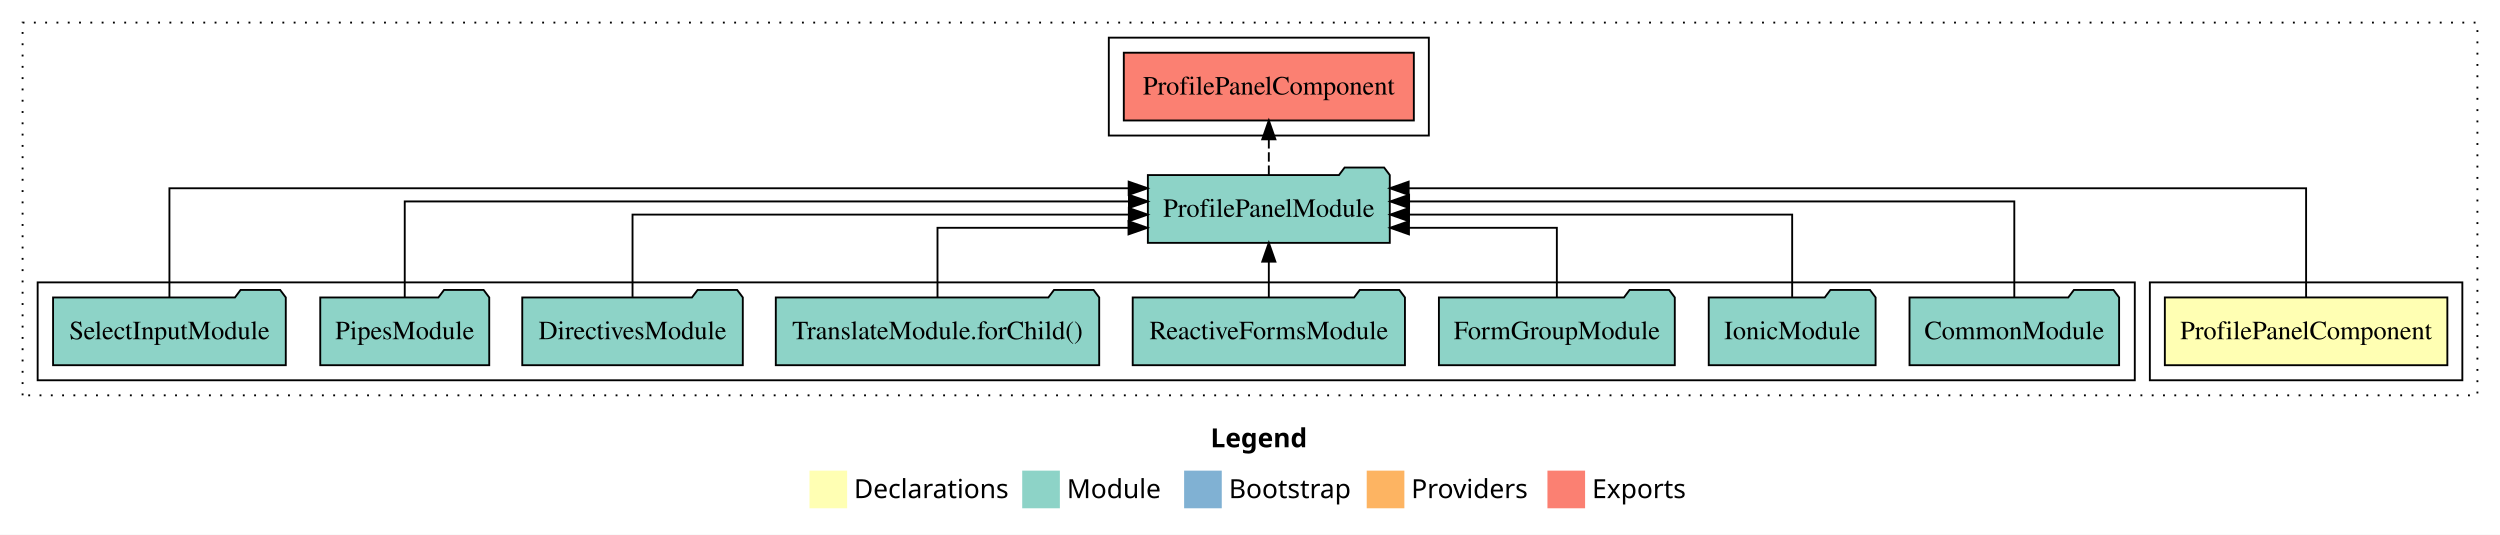
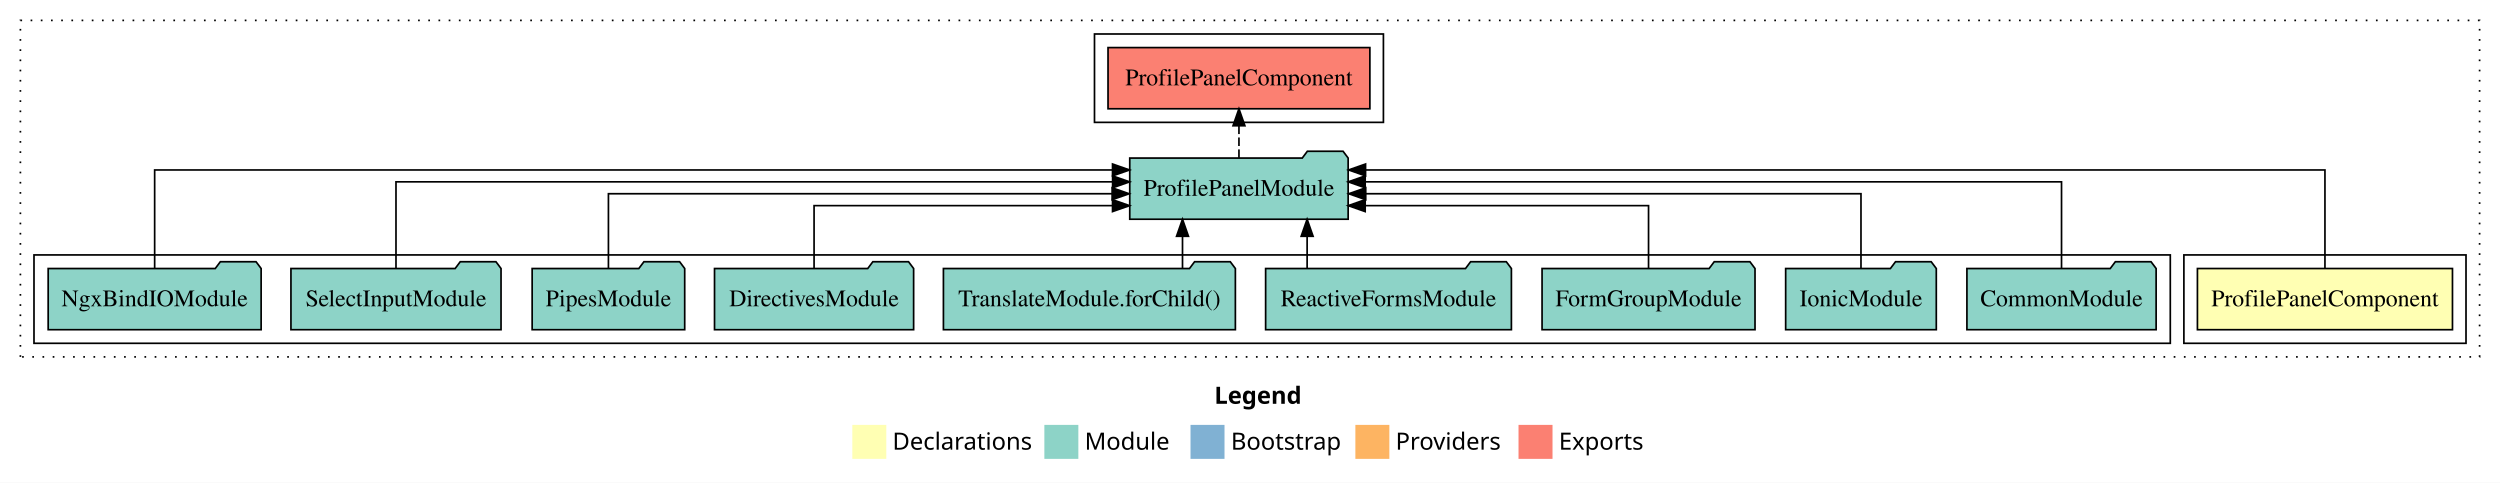
- <svg xmlns="http://www.w3.org/2000/svg" width="1328pt" height="284pt" viewBox="0.00 0.00 1328.00 284.00">
+ <svg xmlns="http://www.w3.org/2000/svg" width="1471pt" height="284pt" viewBox="0.00 0.00 1471.00 284.00">
  <g id="graph0" class="graph" transform="scale(1 1) rotate(0) translate(4 280)">
-     <polygon fill="#ffffff" stroke="transparent" points="-4,4 -4,-280 1324,-280 1324,4 -4,4" />
-     <text text-anchor="start" x="639.009" y="-42.4" font-family="sans-serif" font-weight="bold" font-size="14.00" fill="#000000">Legend</text>
-     <polygon fill="#ffffb3" stroke="transparent" points="426,-10 426,-30 446,-30 446,-10 426,-10" />
-     <text text-anchor="start" x="449.629" y="-15.4" font-family="sans-serif" font-size="14.00" fill="#000000">  Declarations</text>
-     <polygon fill="#8dd3c7" stroke="transparent" points="539,-10 539,-30 559,-30 559,-10 539,-10" />
-     <text text-anchor="start" x="562.725" y="-15.4" font-family="sans-serif" font-size="14.00" fill="#000000">  Module</text>
-     <polygon fill="#80b1d3" stroke="transparent" points="625,-10 625,-30 645,-30 645,-10 625,-10" />
-     <text text-anchor="start" x="648.781" y="-15.4" font-family="sans-serif" font-size="14.00" fill="#000000">  Bootstrap</text>
-     <polygon fill="#fdb462" stroke="transparent" points="722,-10 722,-30 742,-30 742,-10 722,-10" />
-     <text text-anchor="start" x="745.673" y="-15.4" font-family="sans-serif" font-size="14.00" fill="#000000">  Providers</text>
-     <polygon fill="#fb8072" stroke="transparent" points="818,-10 818,-30 838,-30 838,-10 818,-10" />
-     <text text-anchor="start" x="841.726" y="-15.4" font-family="sans-serif" font-size="14.00" fill="#000000">  Exports</text>
+     <polygon fill="#ffffff" stroke="transparent" points="-4,4 -4,-280 1467,-280 1467,4 -4,4" />
+     <text text-anchor="start" x="710.509" y="-42.4" font-family="sans-serif" font-weight="bold" font-size="14.00" fill="#000000">Legend</text>
+     <polygon fill="#ffffb3" stroke="transparent" points="497.5,-10 497.5,-30 517.5,-30 517.5,-10 497.5,-10" />
+     <text text-anchor="start" x="521.129" y="-15.4" font-family="sans-serif" font-size="14.00" fill="#000000">  Declarations</text>
+     <polygon fill="#8dd3c7" stroke="transparent" points="610.5,-10 610.5,-30 630.5,-30 630.5,-10 610.5,-10" />
+     <text text-anchor="start" x="634.225" y="-15.4" font-family="sans-serif" font-size="14.00" fill="#000000">  Module</text>
+     <polygon fill="#80b1d3" stroke="transparent" points="696.5,-10 696.5,-30 716.5,-30 716.5,-10 696.5,-10" />
+     <text text-anchor="start" x="720.281" y="-15.4" font-family="sans-serif" font-size="14.00" fill="#000000">  Bootstrap</text>
+     <polygon fill="#fdb462" stroke="transparent" points="793.5,-10 793.5,-30 813.5,-30 813.5,-10 793.5,-10" />
+     <text text-anchor="start" x="817.173" y="-15.4" font-family="sans-serif" font-size="14.00" fill="#000000">  Providers</text>
+     <polygon fill="#fb8072" stroke="transparent" points="889.5,-10 889.5,-30 909.5,-30 909.5,-10 889.5,-10" />
+     <text text-anchor="start" x="913.226" y="-15.4" font-family="sans-serif" font-size="14.00" fill="#000000">  Exports</text>
    <g id="clust1" class="cluster">
-       <polygon fill="none" stroke="#000000" stroke-dasharray="1,5" points="8,-70 8,-268 1312,-268 1312,-70 8,-70" />
+       <polygon fill="none" stroke="#000000" stroke-dasharray="1,5" points="8,-70 8,-268 1455,-268 1455,-70 8,-70" />
    </g>
    <g id="clust2" class="cluster">
-       <polygon fill="none" stroke="#000000" points="1138,-78 1138,-130 1304,-130 1304,-78 1138,-78" />
+       <polygon fill="none" stroke="#000000" points="1281,-78 1281,-130 1447,-130 1447,-78 1281,-78" />
    </g>
    <g id="clust4" class="cluster">
-       <polygon fill="none" stroke="#000000" points="16,-78 16,-130 1130,-130 1130,-78 16,-78" />
+       <polygon fill="none" stroke="#000000" points="16,-78 16,-130 1273,-130 1273,-78 16,-78" />
    </g>
    <g id="clust5" class="cluster">
-       <polygon fill="none" stroke="#000000" points="585,-208 585,-260 755,-260 755,-208 585,-208" />
+       <polygon fill="none" stroke="#000000" points="640,-208 640,-260 810,-260 810,-208 640,-208" />
    </g>
    <g id="node1" class="node">
-       <polygon fill="#ffffb3" stroke="#000000" points="1296.035,-122 1145.965,-122 1145.965,-86 1296.035,-86 1296.035,-122" />
-       <text text-anchor="middle" x="1221" y="-99.8" font-family="Times,serif" font-size="14.00" fill="#000000">ProfilePanelComponent</text>
+       <polygon fill="#ffffb3" stroke="#000000" points="1439.035,-122 1288.965,-122 1288.965,-86 1439.035,-86 1439.035,-122" />
+       <text text-anchor="middle" x="1364" y="-99.8" font-family="Times,serif" font-size="14.00" fill="#000000">ProfilePanelComponent</text>
    </g>
    <g id="node2" class="node">
-       <polygon fill="#8dd3c7" stroke="#000000" points="734.252,-187 731.252,-191 710.252,-191 707.252,-187 605.748,-187 605.748,-151 734.252,-151 734.252,-187" />
-       <text text-anchor="middle" x="670" y="-164.8" font-family="Times,serif" font-size="14.00" fill="#000000">ProfilePanelModule</text>
+       <polygon fill="#8dd3c7" stroke="#000000" points="789.252,-187 786.252,-191 765.252,-191 762.252,-187 660.748,-187 660.748,-151 789.252,-151 789.252,-187" />
+       <text text-anchor="middle" x="725" y="-164.8" font-family="Times,serif" font-size="14.00" fill="#000000">ProfilePanelModule</text>
    </g>
    <g id="edge1" class="edge">
-       <path fill="none" stroke="#000000" d="M1221,-122.011C1221,-144.485 1221,-180 1221,-180 1221,-180 744.285,-180 744.285,-180" />
-       <polygon fill="#000000" stroke="#000000" points="744.285,-176.5 734.285,-180 744.285,-183.5 744.285,-176.5" />
+       <path fill="none" stroke="#000000" d="M1364,-122.011C1364,-144.485 1364,-180 1364,-180 1364,-180 799.491,-180 799.491,-180" />
+       <polygon fill="#000000" stroke="#000000" points="799.491,-176.5 789.491,-180 799.491,-183.5 799.491,-176.5" />
+     </g>
+     <g id="node12" class="node">
+       <polygon fill="#fb8072" stroke="#000000" points="802.034,-252 647.966,-252 647.966,-216 802.034,-216 802.034,-252" />
+       <text text-anchor="middle" x="725" y="-229.8" font-family="Times,serif" font-size="14.00" fill="#000000">ProfilePanelComponent </text>
+     </g>
+     <g id="edge11" class="edge">
+       <path fill="none" stroke="#000000" stroke-dasharray="5,2" d="M725,-187.106C725,-187.106 725,-205.991 725,-205.991" />
+       <polygon fill="#000000" stroke="#000000" points="721.5,-205.991 725,-215.991 728.5,-205.991 721.5,-205.991" />
+     </g>
+     <g id="node3" class="node">
+       <polygon fill="#8dd3c7" stroke="#000000" points="1264.668,-122 1261.668,-126 1240.668,-126 1237.668,-122 1153.332,-122 1153.332,-86 1264.668,-86 1264.668,-122" />
+       <text text-anchor="middle" x="1209" y="-99.8" font-family="Times,serif" font-size="14.00" fill="#000000">CommonModule</text>
+     </g>
+     <g id="edge2" class="edge">
+       <path fill="none" stroke="#000000" d="M1209,-122.129C1209,-142.572 1209,-173 1209,-173 1209,-173 799.271,-173 799.271,-173" />
+       <polygon fill="#000000" stroke="#000000" points="799.271,-169.5 789.271,-173 799.271,-176.5 799.271,-169.5" />
+     </g>
+     <g id="node4" class="node">
+       <polygon fill="#8dd3c7" stroke="#000000" points="1135.316,-122 1132.316,-126 1111.316,-126 1108.316,-122 1046.684,-122 1046.684,-86 1135.316,-86 1135.316,-122" />
+       <text text-anchor="middle" x="1091" y="-99.8" font-family="Times,serif" font-size="14.00" fill="#000000">IonicModule</text>
+     </g>
+     <g id="edge3" class="edge">
+       <path fill="none" stroke="#000000" d="M1091,-122.267C1091,-140.555 1091,-166 1091,-166 1091,-166 799.591,-166 799.591,-166" />
+       <polygon fill="#000000" stroke="#000000" points="799.591,-162.5 789.591,-166 799.591,-169.5 799.591,-162.5" />
+     </g>
+     <g id="node5" class="node">
+       <polygon fill="#8dd3c7" stroke="#000000" points="1028.651,-122 1025.651,-126 1004.651,-126 1001.651,-122 903.349,-122 903.349,-86 1028.651,-86 1028.651,-122" />
+       <text text-anchor="middle" x="966" y="-99.8" font-family="Times,serif" font-size="14.00" fill="#000000">FormGroupModule</text>
+     </g>
+     <g id="edge4" class="edge">
+       <path fill="none" stroke="#000000" d="M966,-122.009C966,-138.049 966,-159 966,-159 966,-159 799.267,-159 799.267,-159" />
+       <polygon fill="#000000" stroke="#000000" points="799.267,-155.5 789.267,-159 799.267,-162.5 799.267,-155.5" />
+     </g>
+     <g id="node6" class="node">
+       <polygon fill="#8dd3c7" stroke="#000000" points="885.305,-122 882.305,-126 861.305,-126 858.305,-122 740.695,-122 740.695,-86 885.305,-86 885.305,-122" />
+       <text text-anchor="middle" x="813" y="-99.8" font-family="Times,serif" font-size="14.00" fill="#000000">ReactiveFormsModule</text>
+     </g>
+     <g id="edge5" class="edge">
+       <path fill="none" stroke="#000000" d="M765.112,-122.106C765.112,-122.106 765.112,-140.991 765.112,-140.991" />
+       <polygon fill="#000000" stroke="#000000" points="761.612,-140.991 765.112,-150.991 768.612,-140.991 761.612,-140.991" />
+     </g>
+     <g id="node7" class="node">
+       <polygon fill="#8dd3c7" stroke="#000000" points="722.893,-122 719.893,-126 698.893,-126 695.893,-122 551.107,-122 551.107,-86 722.893,-86 722.893,-122" />
+       <text text-anchor="middle" x="637" y="-99.8" font-family="Times,serif" font-size="14.00" fill="#000000">TranslateModule.forChild()</text>
+     </g>
+     <g id="edge6" class="edge">
+       <path fill="none" stroke="#000000" d="M691.785,-122.106C691.785,-122.106 691.785,-140.991 691.785,-140.991" />
+       <polygon fill="#000000" stroke="#000000" points="688.285,-140.991 691.785,-150.991 695.285,-140.991 688.285,-140.991" />
+     </g>
+     <g id="node8" class="node">
+       <polygon fill="#8dd3c7" stroke="#000000" points="533.577,-122 530.577,-126 509.577,-126 506.577,-122 416.423,-122 416.423,-86 533.577,-86 533.577,-122" />
+       <text text-anchor="middle" x="475" y="-99.8" font-family="Times,serif" font-size="14.00" fill="#000000">DirectivesModule</text>
+     </g>
+     <g id="edge7" class="edge">
+       <path fill="none" stroke="#000000" d="M475,-122.009C475,-138.049 475,-159 475,-159 475,-159 650.619,-159 650.619,-159" />
+       <polygon fill="#000000" stroke="#000000" points="650.619,-162.5 660.619,-159 650.619,-155.5 650.619,-162.5" />
+     </g>
+     <g id="node9" class="node">
+       <polygon fill="#8dd3c7" stroke="#000000" points="398.882,-122 395.882,-126 374.882,-126 371.882,-122 309.118,-122 309.118,-86 398.882,-86 398.882,-122" />
+       <text text-anchor="middle" x="354" y="-99.8" font-family="Times,serif" font-size="14.00" fill="#000000">PipesModule</text>
+     </g>
+     <g id="edge8" class="edge">
+       <path fill="none" stroke="#000000" d="M354,-122.267C354,-140.555 354,-166 354,-166 354,-166 650.377,-166 650.377,-166" />
+       <polygon fill="#000000" stroke="#000000" points="650.377,-169.5 660.377,-166 650.377,-162.5 650.377,-169.5" />
+     </g>
+     <g id="node10" class="node">
+       <polygon fill="#8dd3c7" stroke="#000000" points="290.809,-122 287.809,-126 266.809,-126 263.809,-122 167.191,-122 167.191,-86 290.809,-86 290.809,-122" />
+       <text text-anchor="middle" x="229" y="-99.8" font-family="Times,serif" font-size="14.00" fill="#000000">SelectInputModule</text>
+     </g>
+     <g id="edge9" class="edge">
+       <path fill="none" stroke="#000000" d="M229,-122.129C229,-142.572 229,-173 229,-173 229,-173 650.665,-173 650.665,-173" />
+       <polygon fill="#000000" stroke="#000000" points="650.665,-176.5 660.665,-173 650.665,-169.5 650.665,-176.5" />
    </g>
    <g id="node11" class="node">
-       <polygon fill="#fb8072" stroke="#000000" points="747.034,-252 592.966,-252 592.966,-216 747.034,-216 747.034,-252" />
-       <text text-anchor="middle" x="670" y="-229.8" font-family="Times,serif" font-size="14.00" fill="#000000">ProfilePanelComponent </text>
+       <polygon fill="#8dd3c7" stroke="#000000" points="149.651,-122 146.651,-126 125.651,-126 122.651,-122 24.349,-122 24.349,-86 149.651,-86 149.651,-122" />
+       <text text-anchor="middle" x="87" y="-99.8" font-family="Times,serif" font-size="14.00" fill="#000000">NgxBindIOModule</text>
    </g>
    <g id="edge10" class="edge">
-       <path fill="none" stroke="#000000" stroke-dasharray="5,2" d="M670,-187.106C670,-187.106 670,-205.991 670,-205.991" />
-       <polygon fill="#000000" stroke="#000000" points="666.5,-205.991 670,-215.991 673.5,-205.991 666.5,-205.991" />
-     </g>
-     <g id="node3" class="node">
-       <polygon fill="#8dd3c7" stroke="#000000" points="1121.668,-122 1118.668,-126 1097.668,-126 1094.668,-122 1010.332,-122 1010.332,-86 1121.668,-86 1121.668,-122" />
-       <text text-anchor="middle" x="1066" y="-99.8" font-family="Times,serif" font-size="14.00" fill="#000000">CommonModule</text>
-     </g>
-     <g id="edge2" class="edge">
-       <path fill="none" stroke="#000000" d="M1066,-122.129C1066,-142.572 1066,-173 1066,-173 1066,-173 744.506,-173 744.506,-173" />
-       <polygon fill="#000000" stroke="#000000" points="744.506,-169.5 734.506,-173 744.506,-176.5 744.506,-169.5" />
-     </g>
-     <g id="node4" class="node">
-       <polygon fill="#8dd3c7" stroke="#000000" points="992.316,-122 989.316,-126 968.316,-126 965.316,-122 903.684,-122 903.684,-86 992.316,-86 992.316,-122" />
-       <text text-anchor="middle" x="948" y="-99.8" font-family="Times,serif" font-size="14.00" fill="#000000">IonicModule</text>
-     </g>
-     <g id="edge3" class="edge">
-       <path fill="none" stroke="#000000" d="M948,-122.267C948,-140.555 948,-166 948,-166 948,-166 744.477,-166 744.477,-166" />
-       <polygon fill="#000000" stroke="#000000" points="744.478,-162.5 734.477,-166 744.477,-169.5 744.478,-162.5" />
-     </g>
-     <g id="node5" class="node">
-       <polygon fill="#8dd3c7" stroke="#000000" points="885.651,-122 882.651,-126 861.651,-126 858.651,-122 760.349,-122 760.349,-86 885.651,-86 885.651,-122" />
-       <text text-anchor="middle" x="823" y="-99.8" font-family="Times,serif" font-size="14.00" fill="#000000">FormGroupModule</text>
-     </g>
-     <g id="edge4" class="edge">
-       <path fill="none" stroke="#000000" d="M823,-122.009C823,-138.049 823,-159 823,-159 823,-159 744.442,-159 744.442,-159" />
-       <polygon fill="#000000" stroke="#000000" points="744.442,-155.5 734.442,-159 744.442,-162.5 744.442,-155.5" />
-     </g>
-     <g id="node6" class="node">
-       <polygon fill="#8dd3c7" stroke="#000000" points="742.305,-122 739.305,-126 718.305,-126 715.305,-122 597.695,-122 597.695,-86 742.305,-86 742.305,-122" />
-       <text text-anchor="middle" x="670" y="-99.8" font-family="Times,serif" font-size="14.00" fill="#000000">ReactiveFormsModule</text>
-     </g>
-     <g id="edge5" class="edge">
-       <path fill="none" stroke="#000000" d="M670,-122.106C670,-122.106 670,-140.991 670,-140.991" />
-       <polygon fill="#000000" stroke="#000000" points="666.5,-140.991 670,-150.991 673.5,-140.991 666.5,-140.991" />
-     </g>
-     <g id="node7" class="node">
-       <polygon fill="#8dd3c7" stroke="#000000" points="579.893,-122 576.893,-126 555.893,-126 552.893,-122 408.107,-122 408.107,-86 579.893,-86 579.893,-122" />
-       <text text-anchor="middle" x="494" y="-99.8" font-family="Times,serif" font-size="14.00" fill="#000000">TranslateModule.forChild()</text>
-     </g>
-     <g id="edge6" class="edge">
-       <path fill="none" stroke="#000000" d="M494,-122.009C494,-138.049 494,-159 494,-159 494,-159 595.463,-159 595.463,-159" />
-       <polygon fill="#000000" stroke="#000000" points="595.463,-162.5 605.463,-159 595.463,-155.5 595.463,-162.5" />
-     </g>
-     <g id="node8" class="node">
-       <polygon fill="#8dd3c7" stroke="#000000" points="390.577,-122 387.577,-126 366.577,-126 363.577,-122 273.423,-122 273.423,-86 390.577,-86 390.577,-122" />
-       <text text-anchor="middle" x="332" y="-99.8" font-family="Times,serif" font-size="14.00" fill="#000000">DirectivesModule</text>
-     </g>
-     <g id="edge7" class="edge">
-       <path fill="none" stroke="#000000" d="M332,-122.267C332,-140.555 332,-166 332,-166 332,-166 595.629,-166 595.629,-166" />
-       <polygon fill="#000000" stroke="#000000" points="595.629,-169.5 605.629,-166 595.629,-162.5 595.629,-169.5" />
-     </g>
-     <g id="node9" class="node">
-       <polygon fill="#8dd3c7" stroke="#000000" points="255.882,-122 252.882,-126 231.882,-126 228.882,-122 166.118,-122 166.118,-86 255.882,-86 255.882,-122" />
-       <text text-anchor="middle" x="211" y="-99.8" font-family="Times,serif" font-size="14.00" fill="#000000">PipesModule</text>
-     </g>
-     <g id="edge8" class="edge">
-       <path fill="none" stroke="#000000" d="M211,-122.129C211,-142.572 211,-173 211,-173 211,-173 595.695,-173 595.695,-173" />
-       <polygon fill="#000000" stroke="#000000" points="595.695,-176.5 605.695,-173 595.695,-169.5 595.695,-176.5" />
-     </g>
-     <g id="node10" class="node">
-       <polygon fill="#8dd3c7" stroke="#000000" points="147.809,-122 144.809,-126 123.809,-126 120.809,-122 24.191,-122 24.191,-86 147.809,-86 147.809,-122" />
-       <text text-anchor="middle" x="86" y="-99.8" font-family="Times,serif" font-size="14.00" fill="#000000">SelectInputModule</text>
-     </g>
-     <g id="edge9" class="edge">
-       <path fill="none" stroke="#000000" d="M86,-122.011C86,-144.485 86,-180 86,-180 86,-180 595.551,-180 595.551,-180" />
-       <polygon fill="#000000" stroke="#000000" points="595.551,-183.5 605.551,-180 595.551,-176.5 595.551,-183.5" />
+       <path fill="none" stroke="#000000" d="M87,-122.011C87,-144.485 87,-180 87,-180 87,-180 650.61,-180 650.61,-180" />
+       <polygon fill="#000000" stroke="#000000" points="650.61,-183.5 660.61,-180 650.61,-176.5 650.61,-183.5" />
    </g>
  </g>
</svg>
